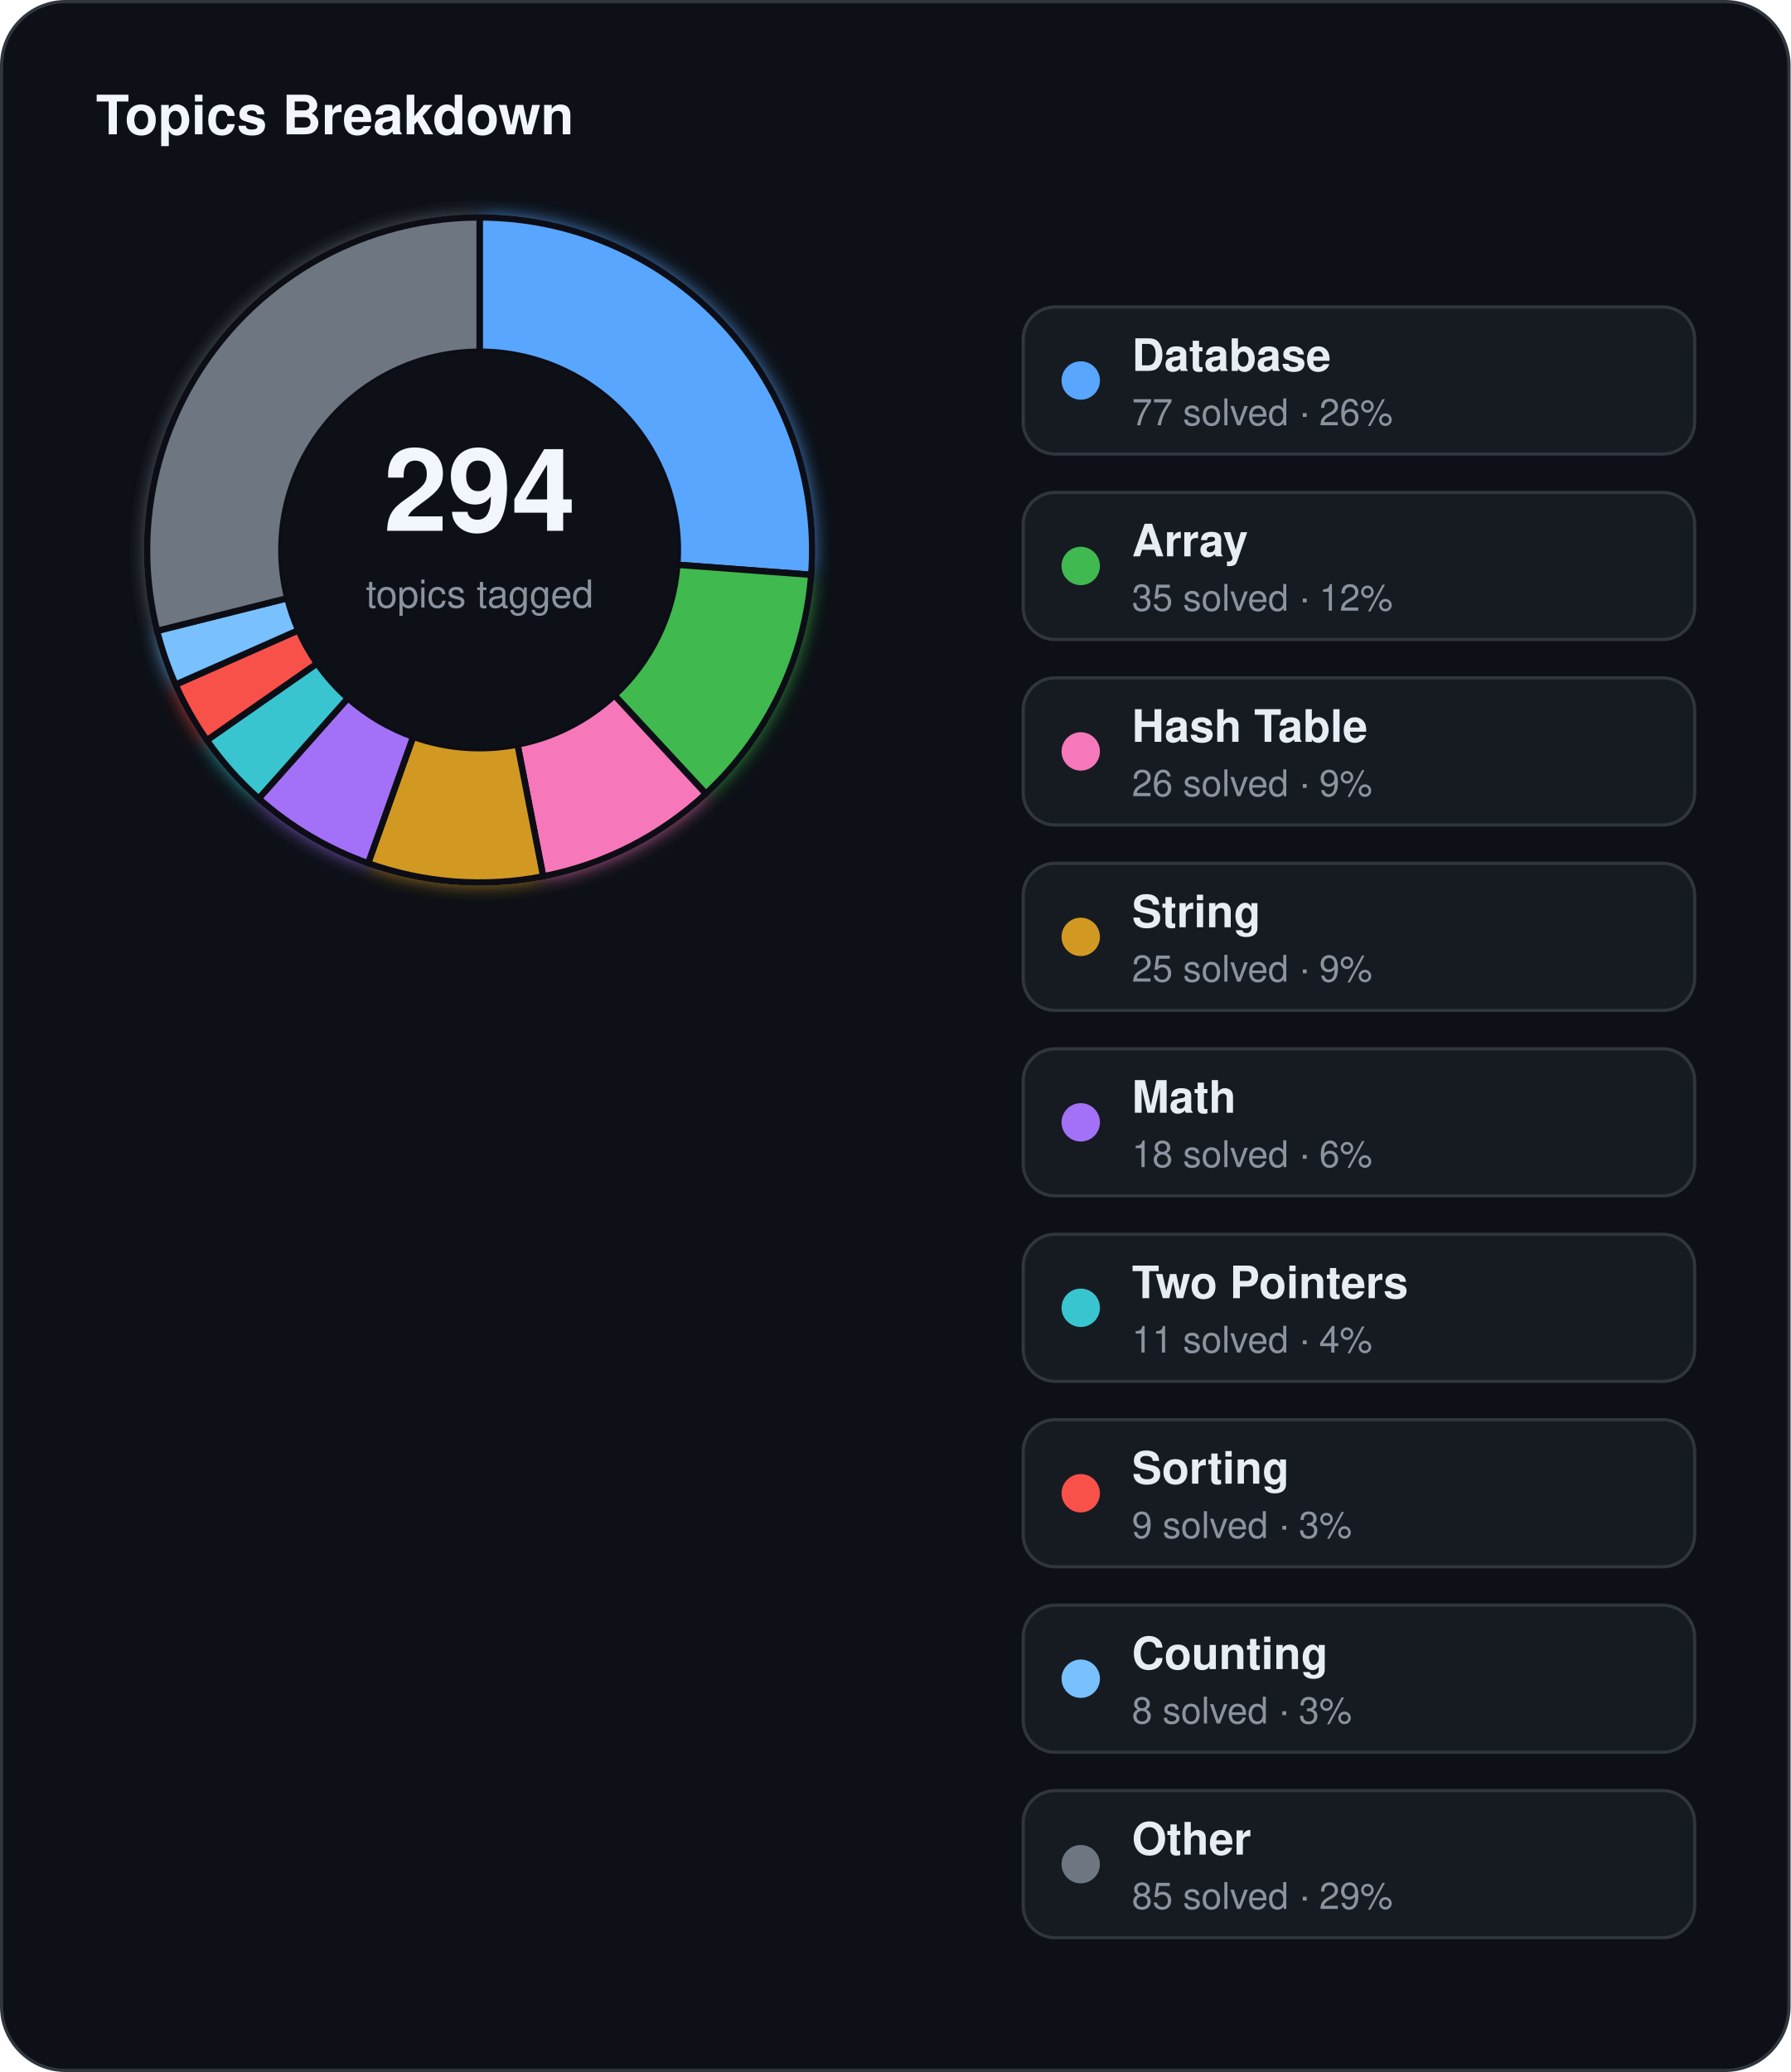
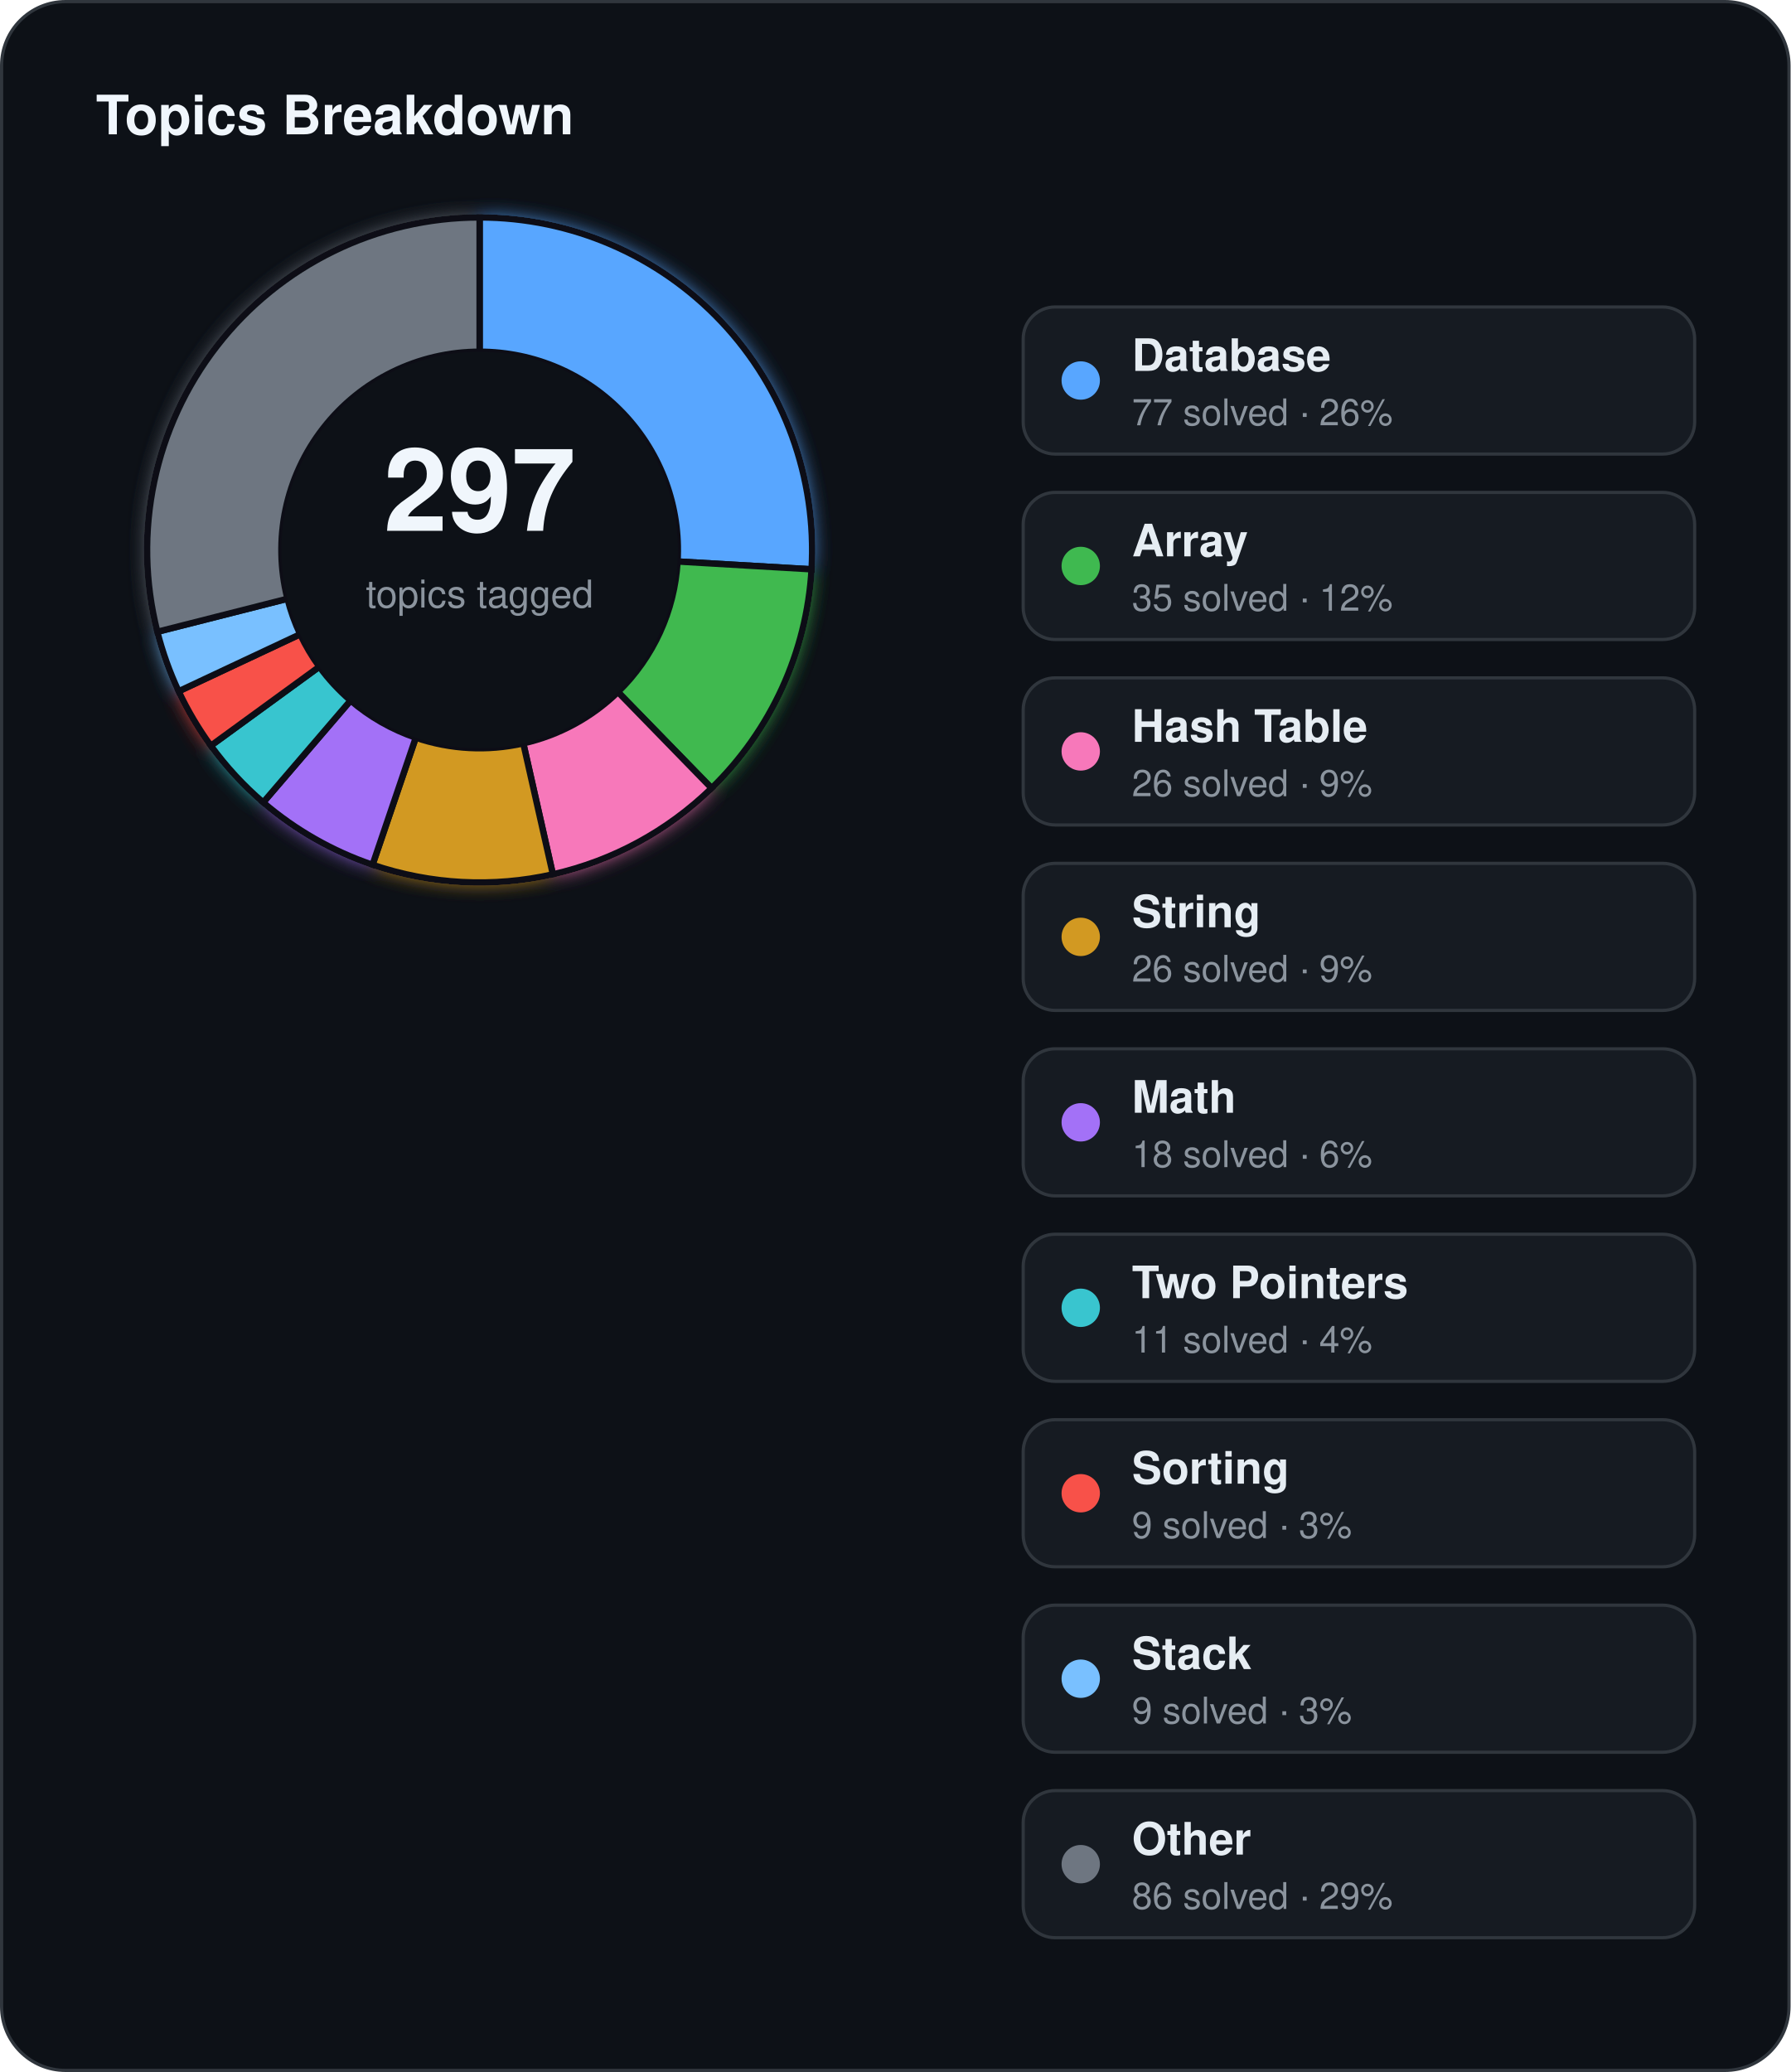
<svg xmlns="http://www.w3.org/2000/svg" width="560" height="648" viewBox="0 0 560 648">
  <defs>
    <filter id="topics-glow" x="-60%" y="-60%" width="220%" height="220%">
      <feGaussianBlur stdDeviation="3" result="blur" />
      <feMerge>
        <feMergeNode in="blur" />
        <feMergeNode in="SourceGraphic" />
      </feMerge>
    </filter>
  </defs>
  <rect x="0.5" y="0.5" width="559" height="647" rx="20" fill="#0d1117" stroke="#30363d" stroke-width="1" />
  <text x="30" y="42" fill="#f0f6fc" font-family="Segoe UI, Helvetica, Arial, sans-serif" font-size="17" font-weight="700">Topics Breakdown</text>
  <g filter="url(#topics-glow)">
-     <path d="M 150.00,68.00 A 104,104 0 0 1 253.71,179.77 L 211.83,176.63 A 62,62 0 0 0 150.00,110.00 Z" fill="#58a6ff" stroke="#0d1117" stroke-width="2" />
-     <path d="M 253.71,179.77 A 104,104 0 0 1 220.74,248.24 L 192.17,217.45 A 62,62 0 0 0 211.83,176.63 Z" fill="#3fb950" stroke="#0d1117" stroke-width="2" />
-     <path d="M 220.74,248.24 A 104,104 0 0 1 169.88,274.08 L 161.85,232.86 A 62,62 0 0 0 192.17,217.45 Z" fill="#f778ba" stroke="#0d1117" stroke-width="2" />
-     <path d="M 169.88,274.08 A 104,104 0 0 1 115.13,269.98 L 129.21,230.41 A 62,62 0 0 0 161.85,232.86 Z" fill="#d29922" stroke="#0d1117" stroke-width="2" />
-     <path d="M 115.13,269.98 A 104,104 0 0 1 80.91,249.73 L 108.81,218.34 A 62,62 0 0 0 129.21,230.41 Z" fill="#a371f7" stroke="#0d1117" stroke-width="2" />
-     <path d="M 80.91,249.73 A 104,104 0 0 1 64.70,231.50 L 99.15,207.47 A 62,62 0 0 0 108.81,218.34 Z" fill="#39c5cf" stroke="#0d1117" stroke-width="2" />
-     <path d="M 64.70,231.50 A 104,104 0 0 1 54.90,214.10 L 93.31,197.10 A 62,62 0 0 0 99.15,207.47 Z" fill="#f85149" stroke="#0d1117" stroke-width="2" />
-     <path d="M 54.90,214.10 A 104,104 0 0 1 49.13,197.30 L 89.86,187.08 A 62,62 0 0 0 93.31,197.10 Z" fill="#79c0ff" stroke="#0d1117" stroke-width="2" />
-     <path d="M 49.13,197.30 A 104,104 0 0 1 150.00,68.00 L 150.00,110.00 A 62,62 0 0 0 89.86,187.08 Z" fill="#6e7681" stroke="#0d1117" stroke-width="2" />
+     <path d="M 150.00,68.00 A 104,104 0 0 1 253.82,178.05 L 211.90,175.60 A 62,62 0 0 0 150.00,110.00 Z" fill="#58a6ff" stroke="#0d1117" stroke-width="2" />
+     <path d="M 253.82,178.05 A 104,104 0 0 1 222.56,246.50 L 193.26,216.42 A 62,62 0 0 0 211.90,175.60 Z" fill="#3fb950" stroke="#0d1117" stroke-width="2" />
+     <path d="M 222.56,246.50 A 104,104 0 0 1 172.91,273.44 L 163.66,232.48 A 62,62 0 0 0 193.26,216.42 Z" fill="#f778ba" stroke="#0d1117" stroke-width="2" />
+     <path d="M 172.91,273.44 A 104,104 0 0 1 116.51,270.46 L 130.03,230.70 A 62,62 0 0 0 163.66,232.48 Z" fill="#d29922" stroke="#0d1117" stroke-width="2" />
+     <path d="M 116.51,270.46 A 104,104 0 0 1 82.31,250.96 L 109.65,219.07 A 62,62 0 0 0 130.03,230.70 Z" fill="#a371f7" stroke="#0d1117" stroke-width="2" />
+     <path d="M 82.31,250.96 A 104,104 0 0 1 65.93,233.22 L 99.88,208.50 A 62,62 0 0 0 109.65,219.07 Z" fill="#39c5cf" stroke="#0d1117" stroke-width="2" />
+     <path d="M 65.93,233.22 A 104,104 0 0 1 55.86,216.20 L 93.88,198.35 A 62,62 0 0 0 99.88,208.50 Z" fill="#f85149" stroke="#0d1117" stroke-width="2" />
+     <path d="M 55.86,216.20 A 104,104 0 0 1 49.20,197.59 L 89.91,187.25 A 62,62 0 0 0 93.88,198.35 Z" fill="#79c0ff" stroke="#0d1117" stroke-width="2" />
+     <path d="M 49.20,197.59 A 104,104 0 0 1 150.00,68.00 L 150.00,110.00 A 62,62 0 0 0 89.91,187.25 Z" fill="#6e7681" stroke="#0d1117" stroke-width="2" />
  </g>
  <circle cx="150" cy="172" r="62" fill="#0d1117" />
-   <text x="150" y="166" text-anchor="middle" fill="#f0f6fc" font-family="Segoe UI, Helvetica, Arial, sans-serif" font-size="36" font-weight="700">294</text>
+   <text x="150" y="166" text-anchor="middle" fill="#f0f6fc" font-family="Segoe UI, Helvetica, Arial, sans-serif" font-size="36" font-weight="700">297</text>
  <text x="150" y="190" text-anchor="middle" fill="#8b949e" font-family="Segoe UI, Helvetica, Arial, sans-serif" font-size="12">topics tagged</text>
  <rect x="320" y="96" width="210" height="46" rx="10" fill="#161b22" stroke="#30363d" stroke-width="1" />
  <circle cx="338" cy="119" r="6" fill="#58a6ff" />
  <text x="354" y="116" fill="#e6edf3" font-family="Segoe UI, Helvetica, Arial, sans-serif" font-size="14" font-weight="600">Database</text>
  <text x="354" y="133" fill="#8b949e" font-family="Segoe UI, Helvetica, Arial, sans-serif" font-size="11.5">77 solved · 26%</text>
  <rect x="320" y="154" width="210" height="46" rx="10" fill="#161b22" stroke="#30363d" stroke-width="1" />
  <circle cx="338" cy="177" r="6" fill="#3fb950" />
  <text x="354" y="174" fill="#e6edf3" font-family="Segoe UI, Helvetica, Arial, sans-serif" font-size="14" font-weight="600">Array</text>
  <text x="354" y="191" fill="#8b949e" font-family="Segoe UI, Helvetica, Arial, sans-serif" font-size="11.5">35 solved · 12%</text>
  <rect x="320" y="212" width="210" height="46" rx="10" fill="#161b22" stroke="#30363d" stroke-width="1" />
  <circle cx="338" cy="235" r="6" fill="#f778ba" />
  <text x="354" y="232" fill="#e6edf3" font-family="Segoe UI, Helvetica, Arial, sans-serif" font-size="14" font-weight="600">Hash Table</text>
  <text x="354" y="249" fill="#8b949e" font-family="Segoe UI, Helvetica, Arial, sans-serif" font-size="11.5">26 solved · 9%</text>
  <rect x="320" y="270" width="210" height="46" rx="10" fill="#161b22" stroke="#30363d" stroke-width="1" />
  <circle cx="338" cy="293" r="6" fill="#d29922" />
  <text x="354" y="290" fill="#e6edf3" font-family="Segoe UI, Helvetica, Arial, sans-serif" font-size="14" font-weight="600">String</text>
-   <text x="354" y="307" fill="#8b949e" font-family="Segoe UI, Helvetica, Arial, sans-serif" font-size="11.5">25 solved · 9%</text>
+   <text x="354" y="307" fill="#8b949e" font-family="Segoe UI, Helvetica, Arial, sans-serif" font-size="11.5">26 solved · 9%</text>
  <rect x="320" y="328" width="210" height="46" rx="10" fill="#161b22" stroke="#30363d" stroke-width="1" />
  <circle cx="338" cy="351" r="6" fill="#a371f7" />
  <text x="354" y="348" fill="#e6edf3" font-family="Segoe UI, Helvetica, Arial, sans-serif" font-size="14" font-weight="600">Math</text>
  <text x="354" y="365" fill="#8b949e" font-family="Segoe UI, Helvetica, Arial, sans-serif" font-size="11.5">18 solved · 6%</text>
  <rect x="320" y="386" width="210" height="46" rx="10" fill="#161b22" stroke="#30363d" stroke-width="1" />
  <circle cx="338" cy="409" r="6" fill="#39c5cf" />
  <text x="354" y="406" fill="#e6edf3" font-family="Segoe UI, Helvetica, Arial, sans-serif" font-size="14" font-weight="600">Two Pointers</text>
  <text x="354" y="423" fill="#8b949e" font-family="Segoe UI, Helvetica, Arial, sans-serif" font-size="11.5">11 solved · 4%</text>
  <rect x="320" y="444" width="210" height="46" rx="10" fill="#161b22" stroke="#30363d" stroke-width="1" />
  <circle cx="338" cy="467" r="6" fill="#f85149" />
  <text x="354" y="464" fill="#e6edf3" font-family="Segoe UI, Helvetica, Arial, sans-serif" font-size="14" font-weight="600">Sorting</text>
  <text x="354" y="481" fill="#8b949e" font-family="Segoe UI, Helvetica, Arial, sans-serif" font-size="11.5">9 solved · 3%</text>
  <rect x="320" y="502" width="210" height="46" rx="10" fill="#161b22" stroke="#30363d" stroke-width="1" />
  <circle cx="338" cy="525" r="6" fill="#79c0ff" />
-   <text x="354" y="522" fill="#e6edf3" font-family="Segoe UI, Helvetica, Arial, sans-serif" font-size="14" font-weight="600">Counting</text>
-   <text x="354" y="539" fill="#8b949e" font-family="Segoe UI, Helvetica, Arial, sans-serif" font-size="11.5">8 solved · 3%</text>
+   <text x="354" y="522" fill="#e6edf3" font-family="Segoe UI, Helvetica, Arial, sans-serif" font-size="14" font-weight="600">Stack</text>
+   <text x="354" y="539" fill="#8b949e" font-family="Segoe UI, Helvetica, Arial, sans-serif" font-size="11.5">9 solved · 3%</text>
  <rect x="320" y="560" width="210" height="46" rx="10" fill="#161b22" stroke="#30363d" stroke-width="1" />
  <circle cx="338" cy="583" r="6" fill="#6e7681" />
  <text x="354" y="580" fill="#e6edf3" font-family="Segoe UI, Helvetica, Arial, sans-serif" font-size="14" font-weight="600">Other</text>
-   <text x="354" y="597" fill="#8b949e" font-family="Segoe UI, Helvetica, Arial, sans-serif" font-size="11.5">85 solved · 29%</text>
+   <text x="354" y="597" fill="#8b949e" font-family="Segoe UI, Helvetica, Arial, sans-serif" font-size="11.5">86 solved · 29%</text>
</svg>
